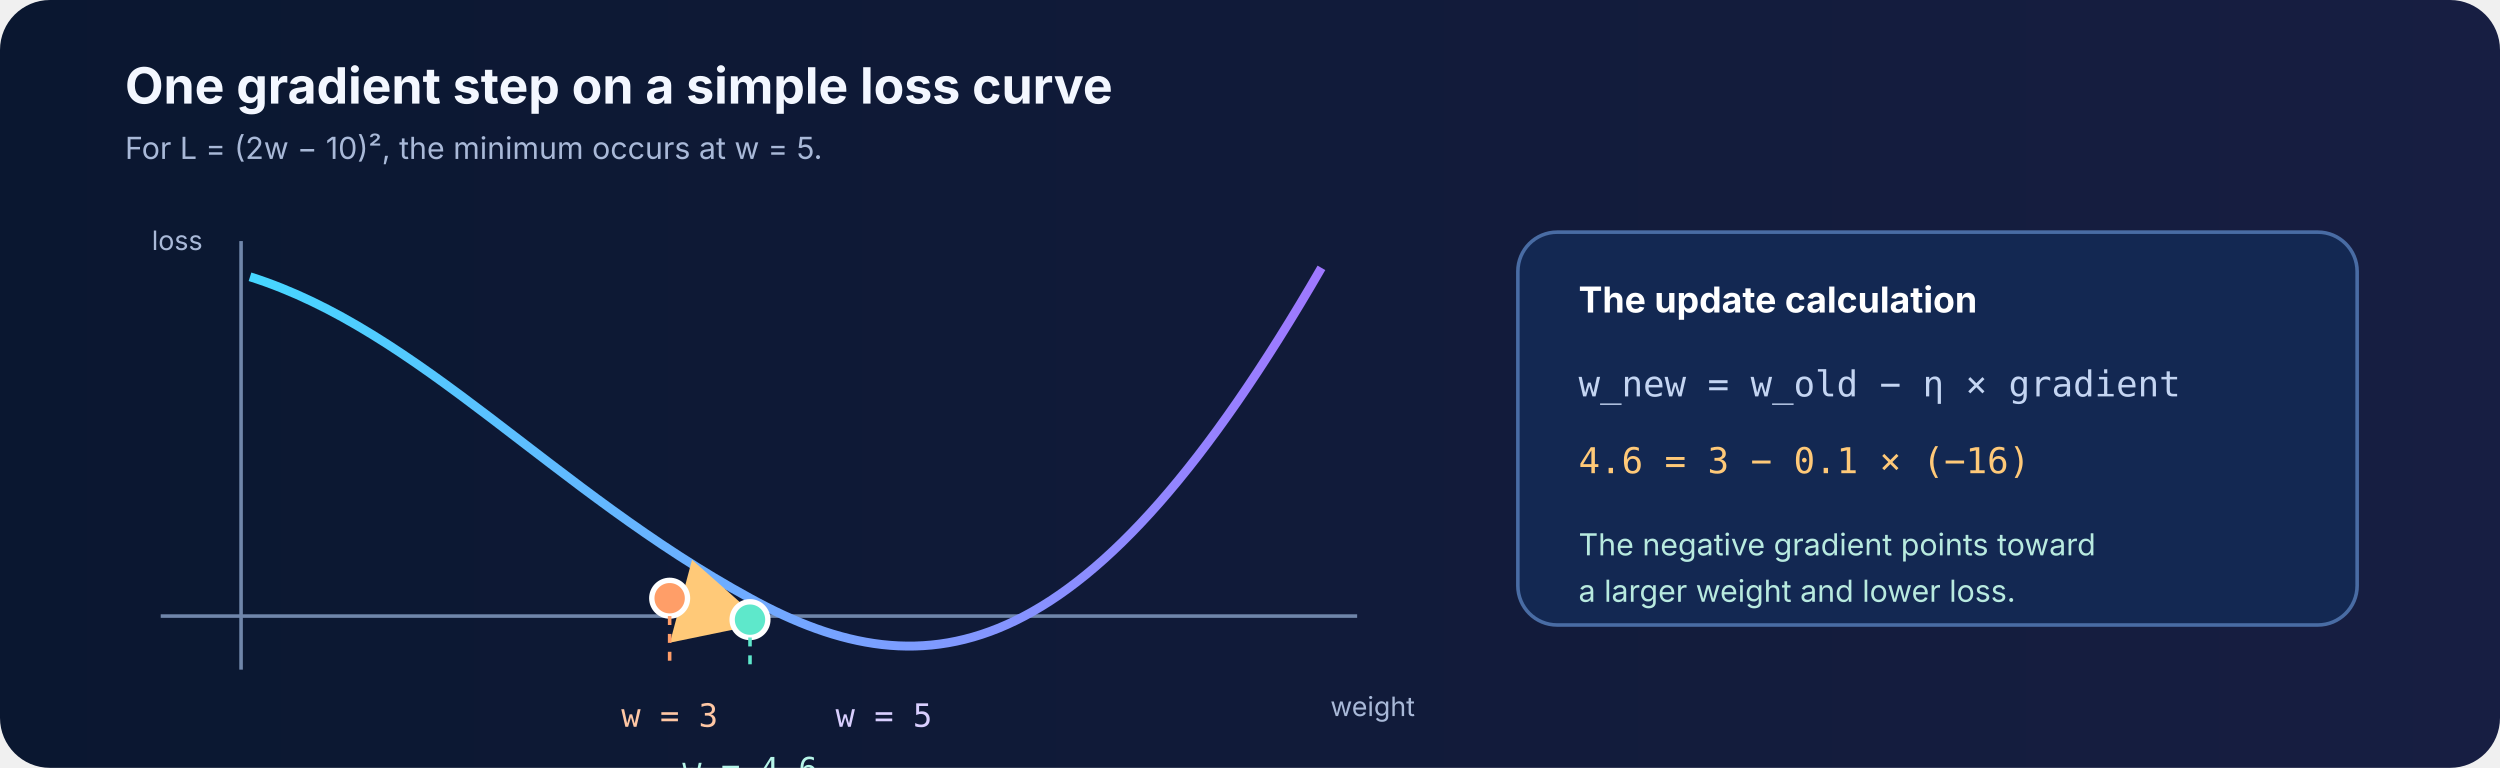
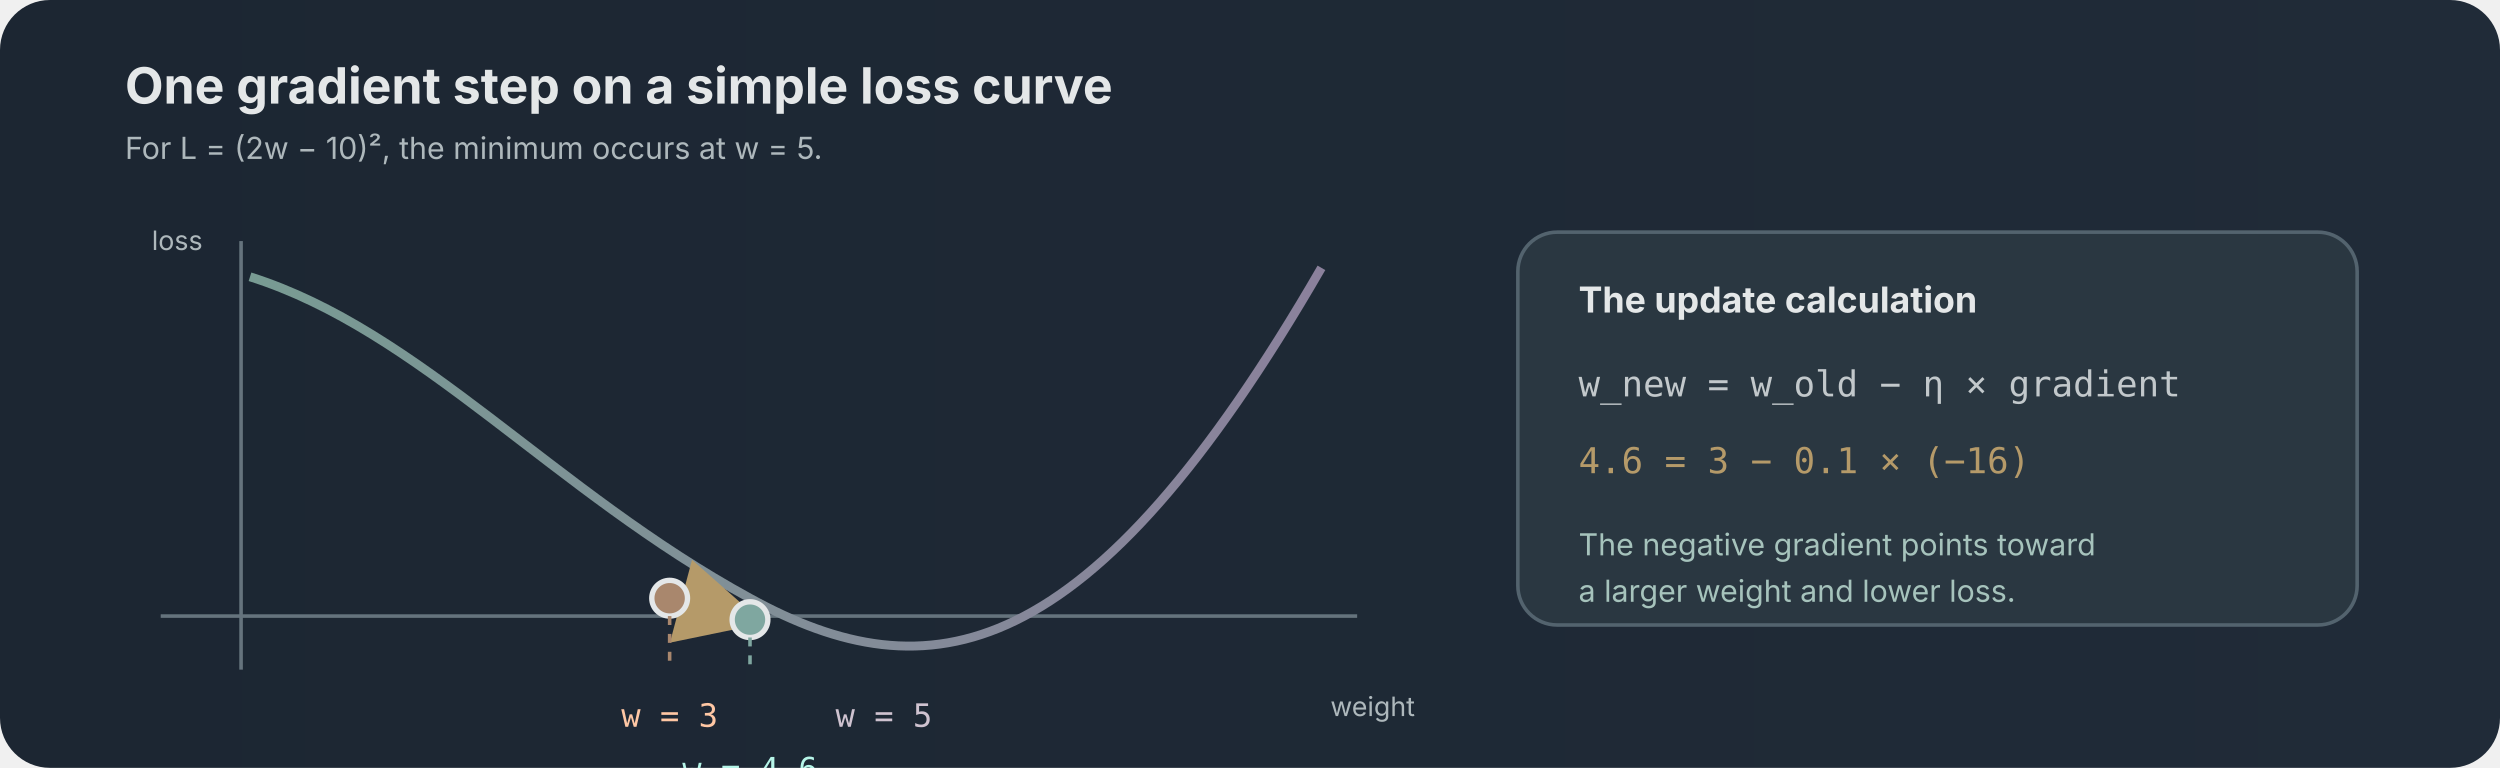
<svg xmlns="http://www.w3.org/2000/svg" width="1400" height="430" viewBox="0 0 1400 430" role="img" aria-labelledby="title desc">
  <defs>
    <linearGradient id="bg" x1="0" x2="1">
-       <stop stop-color="#0a1730" />
-       <stop offset="1" stop-color="#171e42" />
+       <stop stop-color="#1c2632" />
+       <stop offset="1" stop-color="#202b38" />
    </linearGradient>
    <linearGradient id="curve" x1="0" x2="1">
-       <stop stop-color="#46d7ff" />
-       <stop offset="1" stop-color="#9f78ff" />
+       <stop stop-color="#789b93" />
+       <stop offset="1" stop-color="#8b819c" />
    </linearGradient>
    <marker id="arrow" markerWidth="12" markerHeight="12" refX="10" refY="6" orient="auto">
-       <path d="M0,0 L12,6 L0,12 z" fill="#ffc978" />
+       <path d="M0,0 L12,6 L0,12 z" fill="#b59a69" />
    </marker>
  </defs>
  <rect width="1400" height="430" rx="28" fill="url(#bg)" />
-   <text x="70" y="58" fill="#f3f7ff" font-family="Inter,Arial,sans-serif" font-size="28" font-weight="700">One gradient step on a simple loss curve</text>
-   <text x="70" y="89" fill="#a9b9d8" font-family="Inter,Arial,sans-serif" font-size="17">For L = (2w − 10)², the minimum occurs at w = 5.</text>
+   <text x="70" y="58" fill="#e4e7e8" font-family="Inter,Arial,sans-serif" font-size="28" font-weight="700">One gradient step on a simple loss curve</text>
+   <text x="70" y="89" fill="#aeb8bc" font-family="Inter,Arial,sans-serif" font-size="17">For L = (2w − 10)², the minimum occurs at w = 5.</text>
  <g transform="translate(90 115)">
-     <path d="M0 230 H670 M45 260 V20" fill="none" stroke="#7086aa" stroke-width="2" />
+     <path d="M0 230 H670 M45 260 V20" fill="none" stroke="#65737d" stroke-width="2" />
    <path d="M50 40 C145 70 220 160 330 220 C430 275 520 260 650 35" fill="none" stroke="url(#curve)" stroke-width="5" />
-     <path d="M285 220 L330 232" fill="none" stroke="#ffc978" stroke-width="4" marker-end="url(#arrow)" />
-     <circle cx="285" cy="220" r="10" fill="#ff9e68" stroke="#fff" stroke-width="3" />
-     <circle cx="330" cy="232" r="10" fill="#5ee8cb" stroke="#fff" stroke-width="3" />
-     <line x1="330" y1="232" x2="330" y2="260" stroke="#5ee8cb" stroke-width="2" stroke-dasharray="5 5" />
-     <line x1="285" y1="220" x2="285" y2="260" stroke="#ff9e68" stroke-width="2" stroke-dasharray="5 5" />
+     <path d="M285 220 L330 232" fill="none" stroke="#b59a69" stroke-width="4" marker-end="url(#arrow)" />
+     <circle cx="285" cy="220" r="10" fill="#a9876d" stroke="#e4e7e8" stroke-width="3" />
+     <circle cx="330" cy="232" r="10" fill="#7fa7a0" stroke="#e4e7e8" stroke-width="3" />
+     <line x1="330" y1="232" x2="330" y2="260" stroke="#7fa7a0" stroke-width="2" stroke-dasharray="5 5" />
+     <line x1="285" y1="220" x2="285" y2="260" stroke="#a9876d" stroke-width="2" stroke-dasharray="5 5" />
    <text x="285" y="292" fill="#ffc7a4" font-family="ui-monospace,monospace" font-size="18" text-anchor="middle">w = 3</text>
    <text x="330" y="322" fill="#b6f5e8" font-family="ui-monospace,monospace" font-size="18" text-anchor="middle">w = 4.6</text>
-     <text x="405" y="292" fill="#d9cfff" font-family="ui-monospace,monospace" font-size="18" text-anchor="middle">w = 5</text>
-     <text x="-5" y="25" fill="#a9b9d8" font-family="Inter,Arial,sans-serif" font-size="15">loss</text>
-     <text x="655" y="286" fill="#a9b9d8" font-family="Inter,Arial,sans-serif" font-size="15">weight</text>
+     <text x="405" y="292" fill="#cfc3d0" font-family="ui-monospace,monospace" font-size="18" text-anchor="middle">w = 5</text>
+     <text x="-5" y="25" fill="#aeb8bc" font-family="Inter,Arial,sans-serif" font-size="15">loss</text>
+     <text x="655" y="286" fill="#aeb8bc" font-family="Inter,Arial,sans-serif" font-size="15">weight</text>
  </g>
  <g transform="translate(850 130)" font-family="Inter,Arial,sans-serif">
-     <rect width="470" height="220" rx="22" fill="#132852" stroke="#496ca4" stroke-width="2" />
-     <text x="34" y="45" fill="#fff" font-size="20" font-weight="700">The update calculation</text>
-     <text x="34" y="92" fill="#c4d5f2" font-family="ui-monospace,monospace" font-size="20">w_new = w_old − η × gradient</text>
-     <text x="34" y="135" fill="#ffc978" font-family="ui-monospace,monospace" font-size="20">4.6 = 3 − 0.1 × (−16)</text>
-     <text x="34" y="181" fill="#b8eadf" font-size="17">The negative gradient points toward</text>
-     <text x="34" y="207" fill="#b8eadf" font-size="17">a larger weight and lower loss.</text>
+     <rect width="470" height="220" rx="22" fill="#2a3741" stroke="#53636e" stroke-width="2" />
+     <text x="34" y="45" fill="#e4e7e8" font-size="20" font-weight="700">The update calculation</text>
+     <text x="34" y="92" fill="#c2c8cb" font-family="ui-monospace,monospace" font-size="20">w_new = w_old − η × gradient</text>
+     <text x="34" y="135" fill="#b59a69" font-family="ui-monospace,monospace" font-size="20">4.6 = 3 − 0.1 × (−16)</text>
+     <text x="34" y="181" fill="#a6c3bc" font-size="17">The negative gradient points toward</text>
+     <text x="34" y="207" fill="#a6c3bc" font-size="17">a larger weight and lower loss.</text>
  </g>
</svg>
